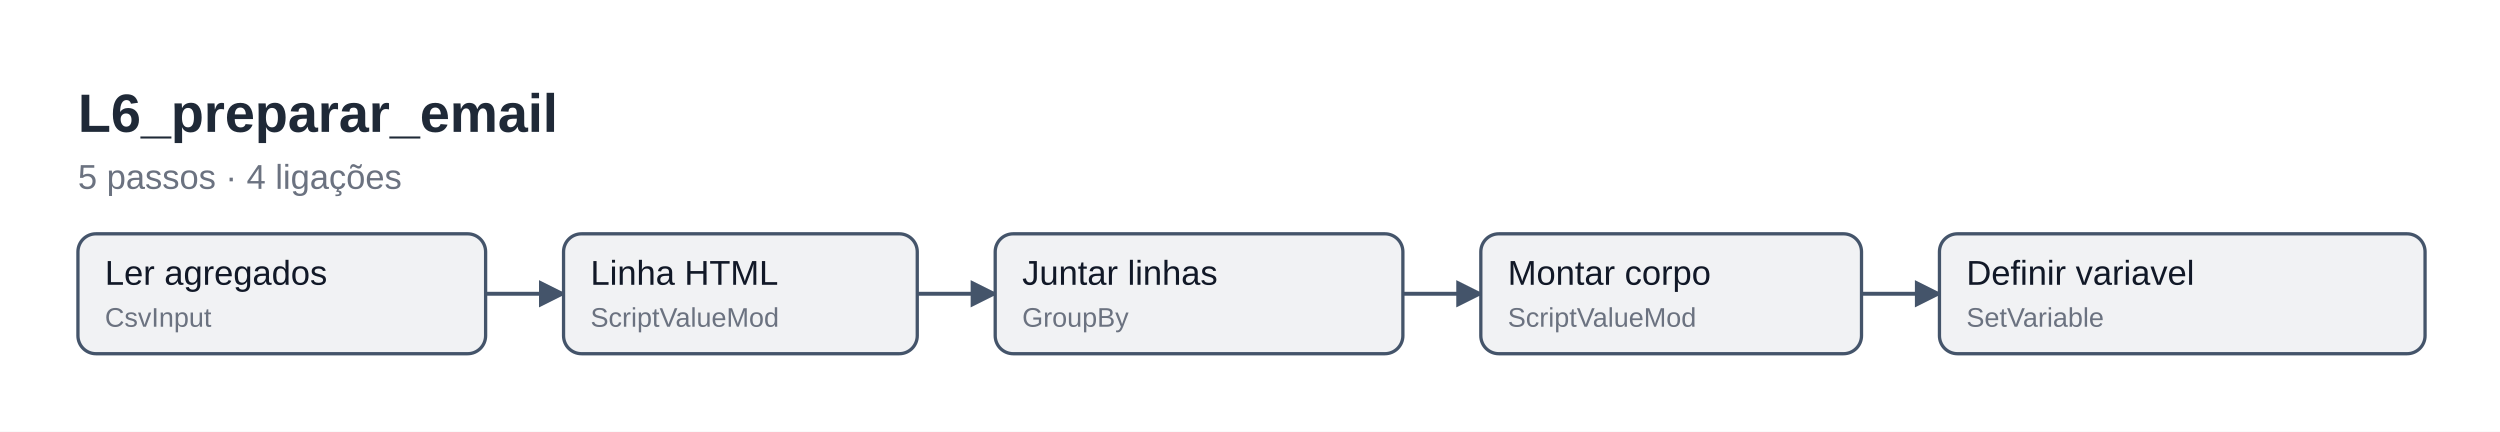
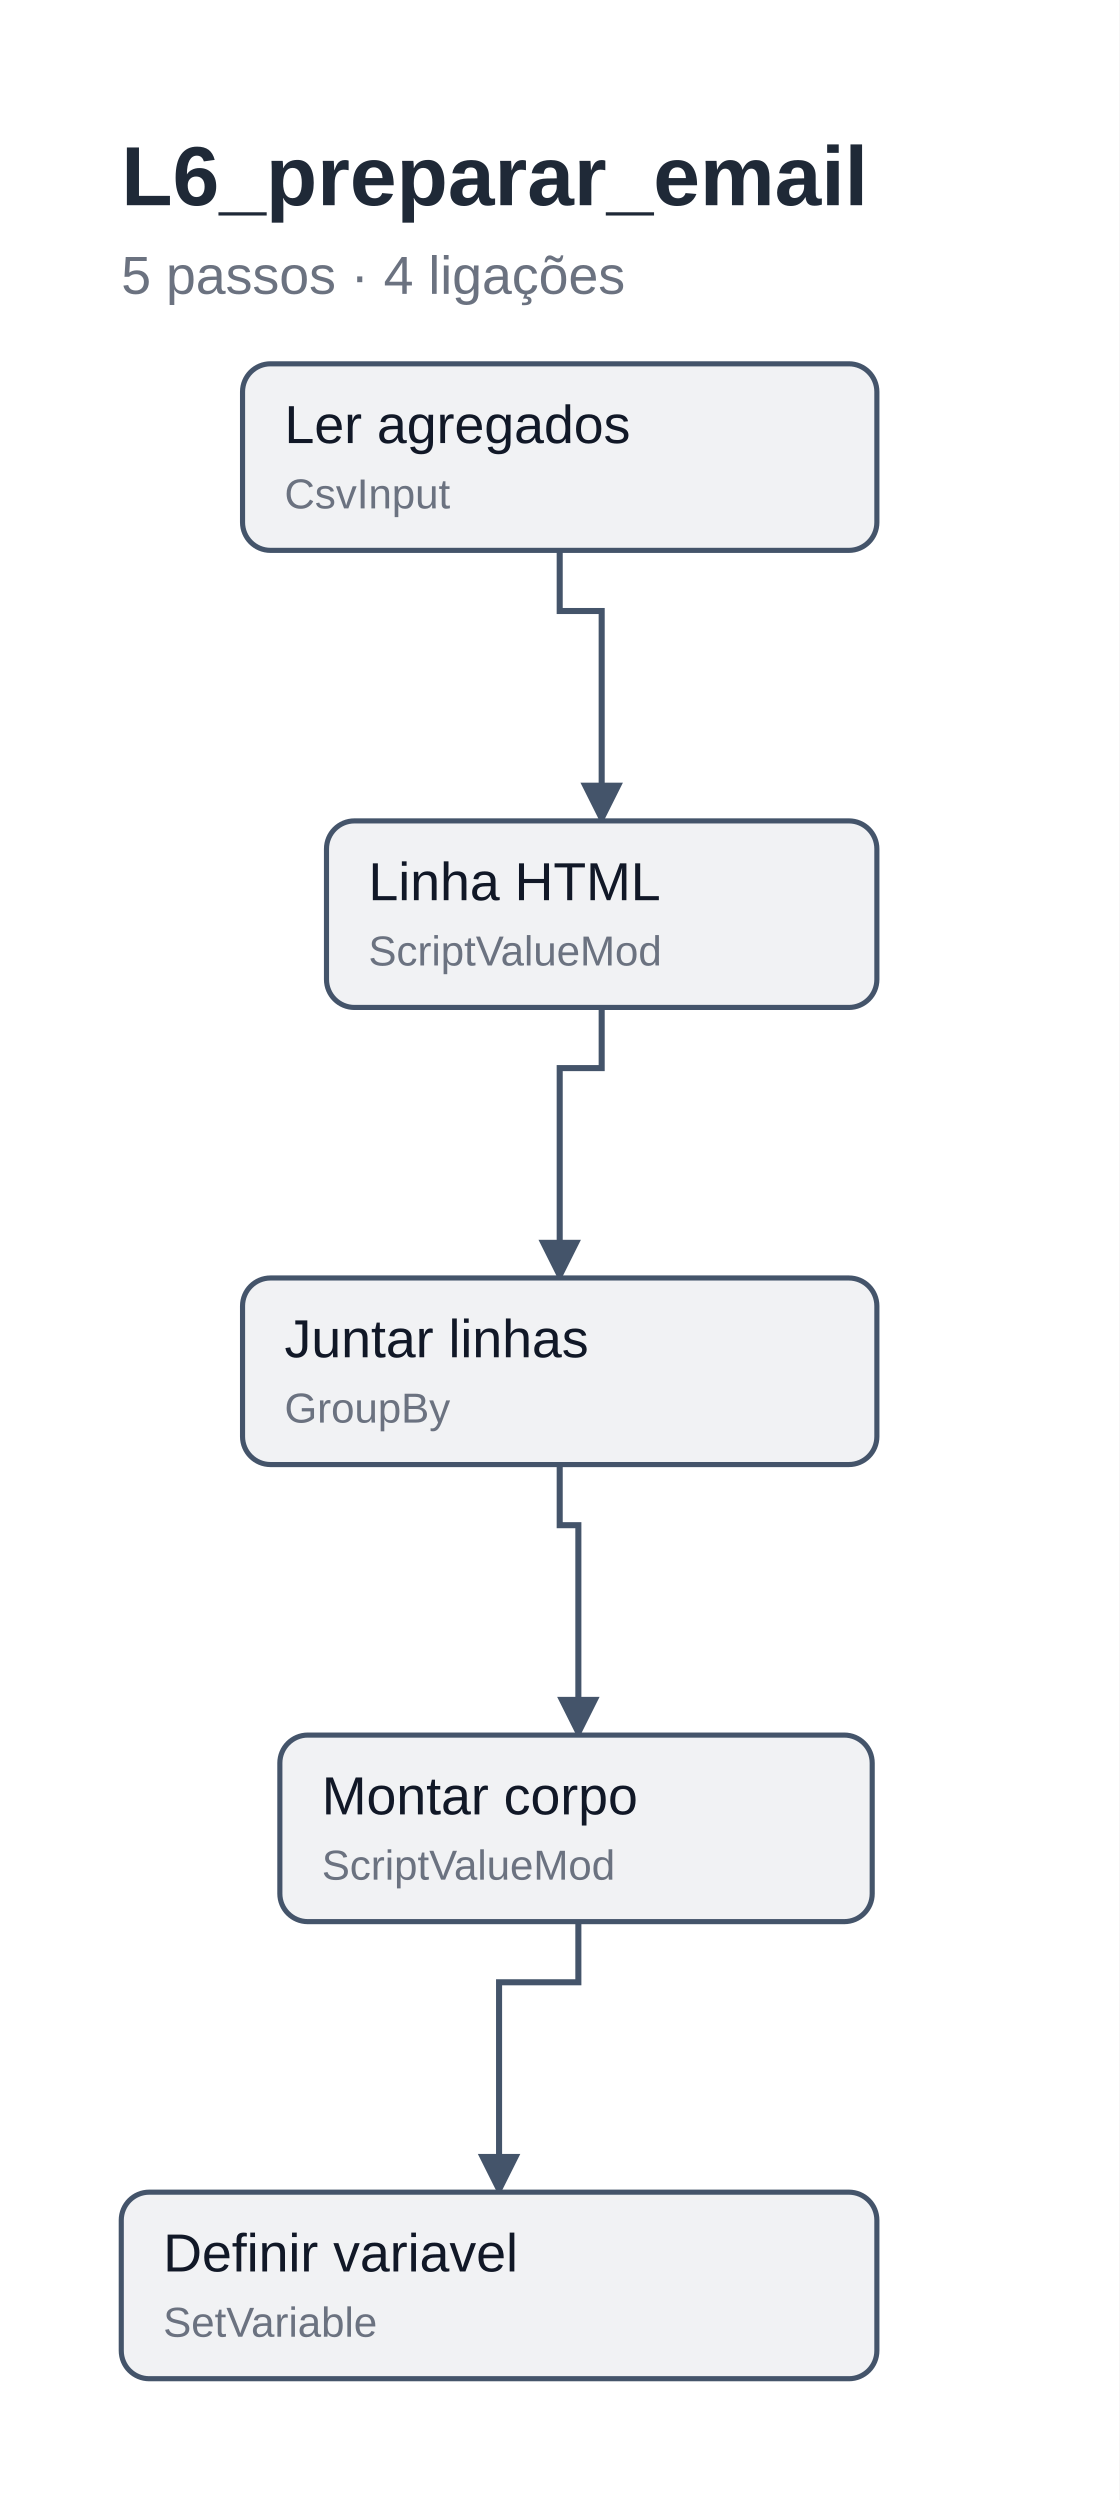
- <svg xmlns="http://www.w3.org/2000/svg" width="834" height="144" viewBox="0 0 834 144">
+ <svg xmlns="http://www.w3.org/2000/svg" width="240" height="536" viewBox="0 0 240 536">
  <defs>
    <marker id="a" viewBox="0 0 10 10" refX="9" refY="5" markerWidth="7" markerHeight="7" orient="auto">
      <path d="M0,0 L10,5 L0,10 z" fill="#44546a" />
    </marker>
    <marker id="e" viewBox="0 0 10 10" refX="9" refY="5" markerWidth="7" markerHeight="7" orient="auto">
      <path d="M0,0 L10,5 L0,10 z" fill="#b91c1c" />
    </marker>
  </defs>
  <rect width="100%" height="100%" fill="#ffffff" />
  <text x="26" y="44" font-family="Liberation Sans, Arial, sans-serif" font-size="18" font-weight="bold" fill="#1f2937">L6_preparar_email</text>
  <text x="26" y="63" font-family="Liberation Sans, Arial, sans-serif" font-size="11.5" fill="#6b7280">5 passos · 4 ligações</text>
-   <path d="M162,98 C175,98 175,98 188,98" fill="none" stroke="#44546a" stroke-width="1.3" marker-end="url(#a)" />
-   <path d="M306,98 C319,98 319,98 332,98" fill="none" stroke="#44546a" stroke-width="1.3" marker-end="url(#a)" />
-   <path d="M468,98 C481,98 481,98 494,98" fill="none" stroke="#44546a" stroke-width="1.3" marker-end="url(#a)" />
-   <path d="M621,98 C634,98 634,98 647,98" fill="none" stroke="#44546a" stroke-width="1.3" marker-end="url(#a)" />
-   <rect x="647" y="78" width="162" height="40" rx="6" fill="#f1f2f4" stroke="#44546a" stroke-width="1.1" />
-   <text x="656" y="95" font-family="Liberation Sans, Arial, sans-serif" font-size="11.5" fill="#111827">Definir variavel</text>
-   <text x="656" y="109" font-family="Liberation Sans, Arial, sans-serif" font-size="9" fill="#6b7280">SetVariable</text>
-   <rect x="332" y="78" width="136" height="40" rx="6" fill="#f1f2f4" stroke="#44546a" stroke-width="1.1" />
-   <text x="341" y="95" font-family="Liberation Sans, Arial, sans-serif" font-size="11.5" fill="#111827">Juntar linhas</text>
-   <text x="341" y="109" font-family="Liberation Sans, Arial, sans-serif" font-size="9" fill="#6b7280">GroupBy</text>
-   <rect x="26" y="78" width="136" height="40" rx="6" fill="#f1f2f4" stroke="#44546a" stroke-width="1.1" />
-   <text x="35" y="95" font-family="Liberation Sans, Arial, sans-serif" font-size="11.5" fill="#111827">Ler agregados</text>
-   <text x="35" y="109" font-family="Liberation Sans, Arial, sans-serif" font-size="9" fill="#6b7280">CsvInput</text>
-   <rect x="188" y="78" width="118" height="40" rx="6" fill="#f1f2f4" stroke="#44546a" stroke-width="1.1" />
-   <text x="197" y="95" font-family="Liberation Sans, Arial, sans-serif" font-size="11.5" fill="#111827">Linha HTML</text>
-   <text x="197" y="109" font-family="Liberation Sans, Arial, sans-serif" font-size="9" fill="#6b7280">ScriptValueMod</text>
-   <rect x="494" y="78" width="127" height="40" rx="6" fill="#f1f2f4" stroke="#44546a" stroke-width="1.1" />
-   <text x="503" y="95" font-family="Liberation Sans, Arial, sans-serif" font-size="11.5" fill="#111827">Montar corpo</text>
-   <text x="503" y="109" font-family="Liberation Sans, Arial, sans-serif" font-size="9" fill="#6b7280">ScriptValueMod</text>
+   <path d="M120,118 L120,131 L129,131 L129,176" fill="none" stroke="#44546a" stroke-width="1.3" marker-end="url(#a)" />
+   <path d="M129,216 L129,229 L120,229 L120,274" fill="none" stroke="#44546a" stroke-width="1.3" marker-end="url(#a)" />
+   <path d="M120,314 L120,327 L124,327 L124,372" fill="none" stroke="#44546a" stroke-width="1.3" marker-end="url(#a)" />
+   <path d="M124,412 L124,425 L107,425 L107,470" fill="none" stroke="#44546a" stroke-width="1.3" marker-end="url(#a)" />
+   <rect x="26" y="470" width="162" height="40" rx="6" fill="#f1f2f4" stroke="#44546a" stroke-width="1.1" />
+   <text x="35" y="487" font-family="Liberation Sans, Arial, sans-serif" font-size="11.5" fill="#111827">Definir variavel</text>
+   <text x="35" y="501" font-family="Liberation Sans, Arial, sans-serif" font-size="9" fill="#6b7280">SetVariable</text>
+   <rect x="52" y="274" width="136" height="40" rx="6" fill="#f1f2f4" stroke="#44546a" stroke-width="1.1" />
+   <text x="61" y="291" font-family="Liberation Sans, Arial, sans-serif" font-size="11.5" fill="#111827">Juntar linhas</text>
+   <text x="61" y="305" font-family="Liberation Sans, Arial, sans-serif" font-size="9" fill="#6b7280">GroupBy</text>
+   <rect x="52" y="78" width="136" height="40" rx="6" fill="#f1f2f4" stroke="#44546a" stroke-width="1.1" />
+   <text x="61" y="95" font-family="Liberation Sans, Arial, sans-serif" font-size="11.5" fill="#111827">Ler agregados</text>
+   <text x="61" y="109" font-family="Liberation Sans, Arial, sans-serif" font-size="9" fill="#6b7280">CsvInput</text>
+   <rect x="70" y="176" width="118" height="40" rx="6" fill="#f1f2f4" stroke="#44546a" stroke-width="1.1" />
+   <text x="79" y="193" font-family="Liberation Sans, Arial, sans-serif" font-size="11.5" fill="#111827">Linha HTML</text>
+   <text x="79" y="207" font-family="Liberation Sans, Arial, sans-serif" font-size="9" fill="#6b7280">ScriptValueMod</text>
+   <rect x="60" y="372" width="127" height="40" rx="6" fill="#f1f2f4" stroke="#44546a" stroke-width="1.1" />
+   <text x="69" y="389" font-family="Liberation Sans, Arial, sans-serif" font-size="11.5" fill="#111827">Montar corpo</text>
+   <text x="69" y="403" font-family="Liberation Sans, Arial, sans-serif" font-size="9" fill="#6b7280">ScriptValueMod</text>
</svg>
